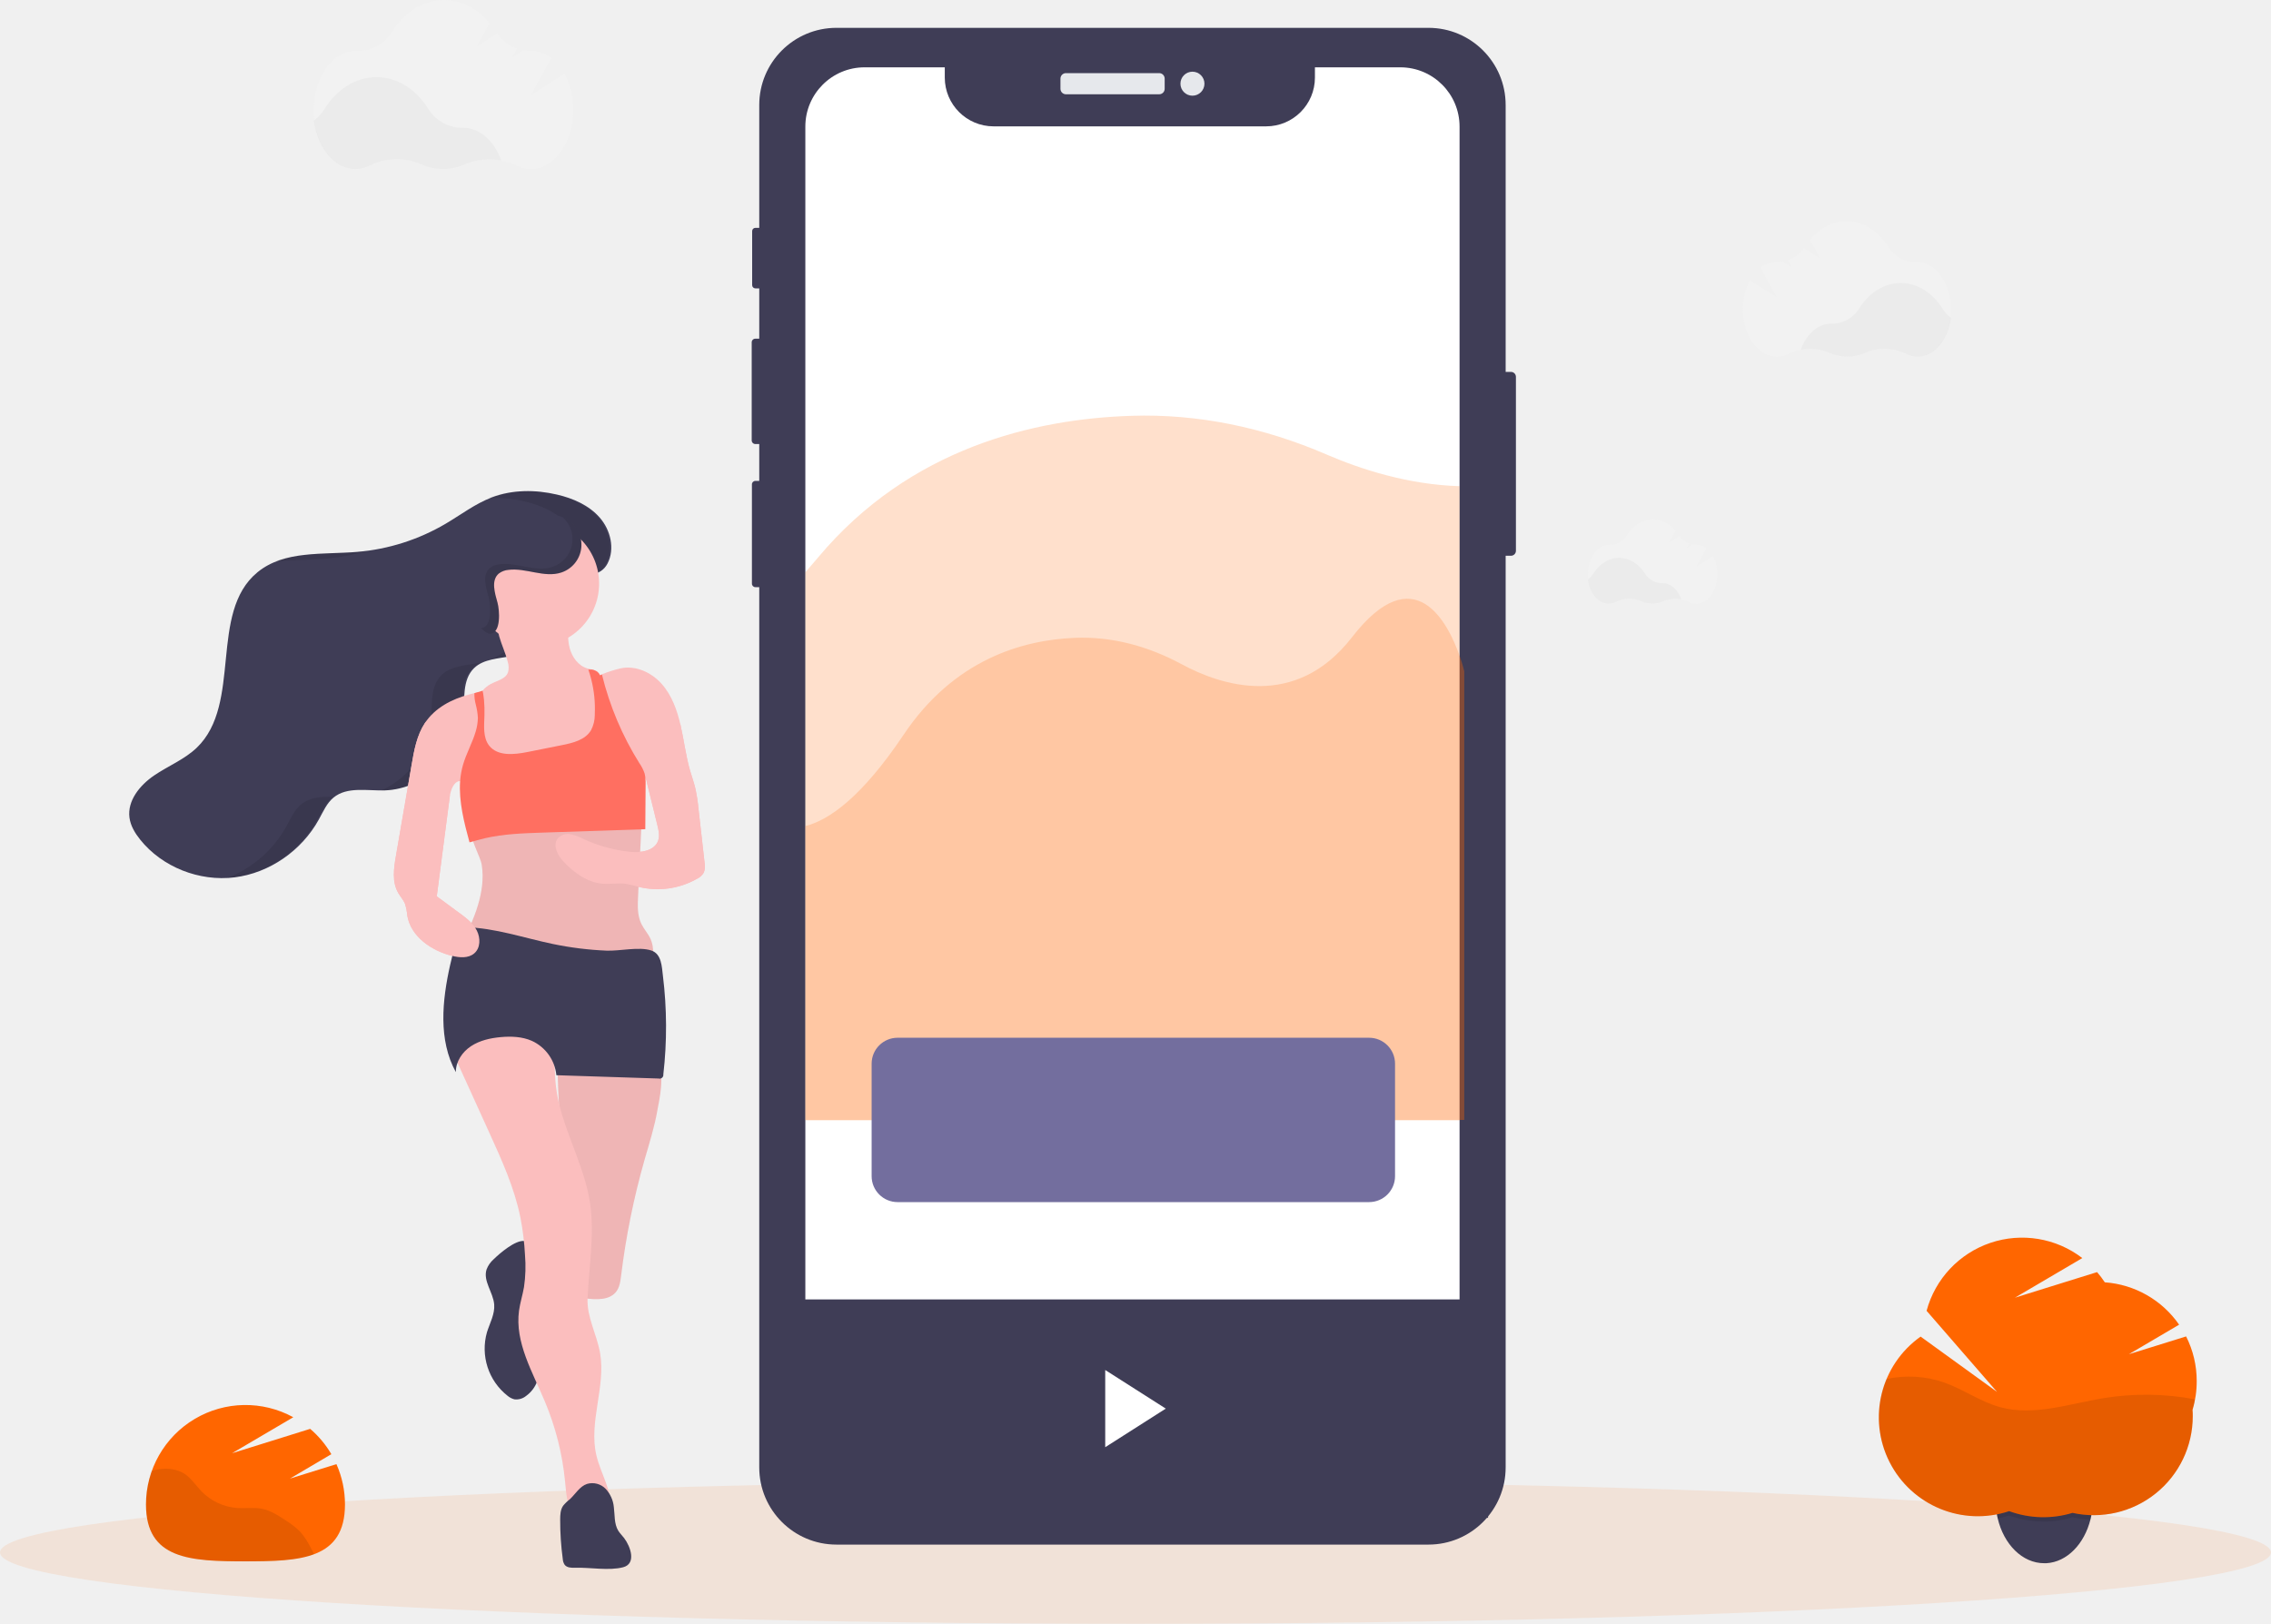
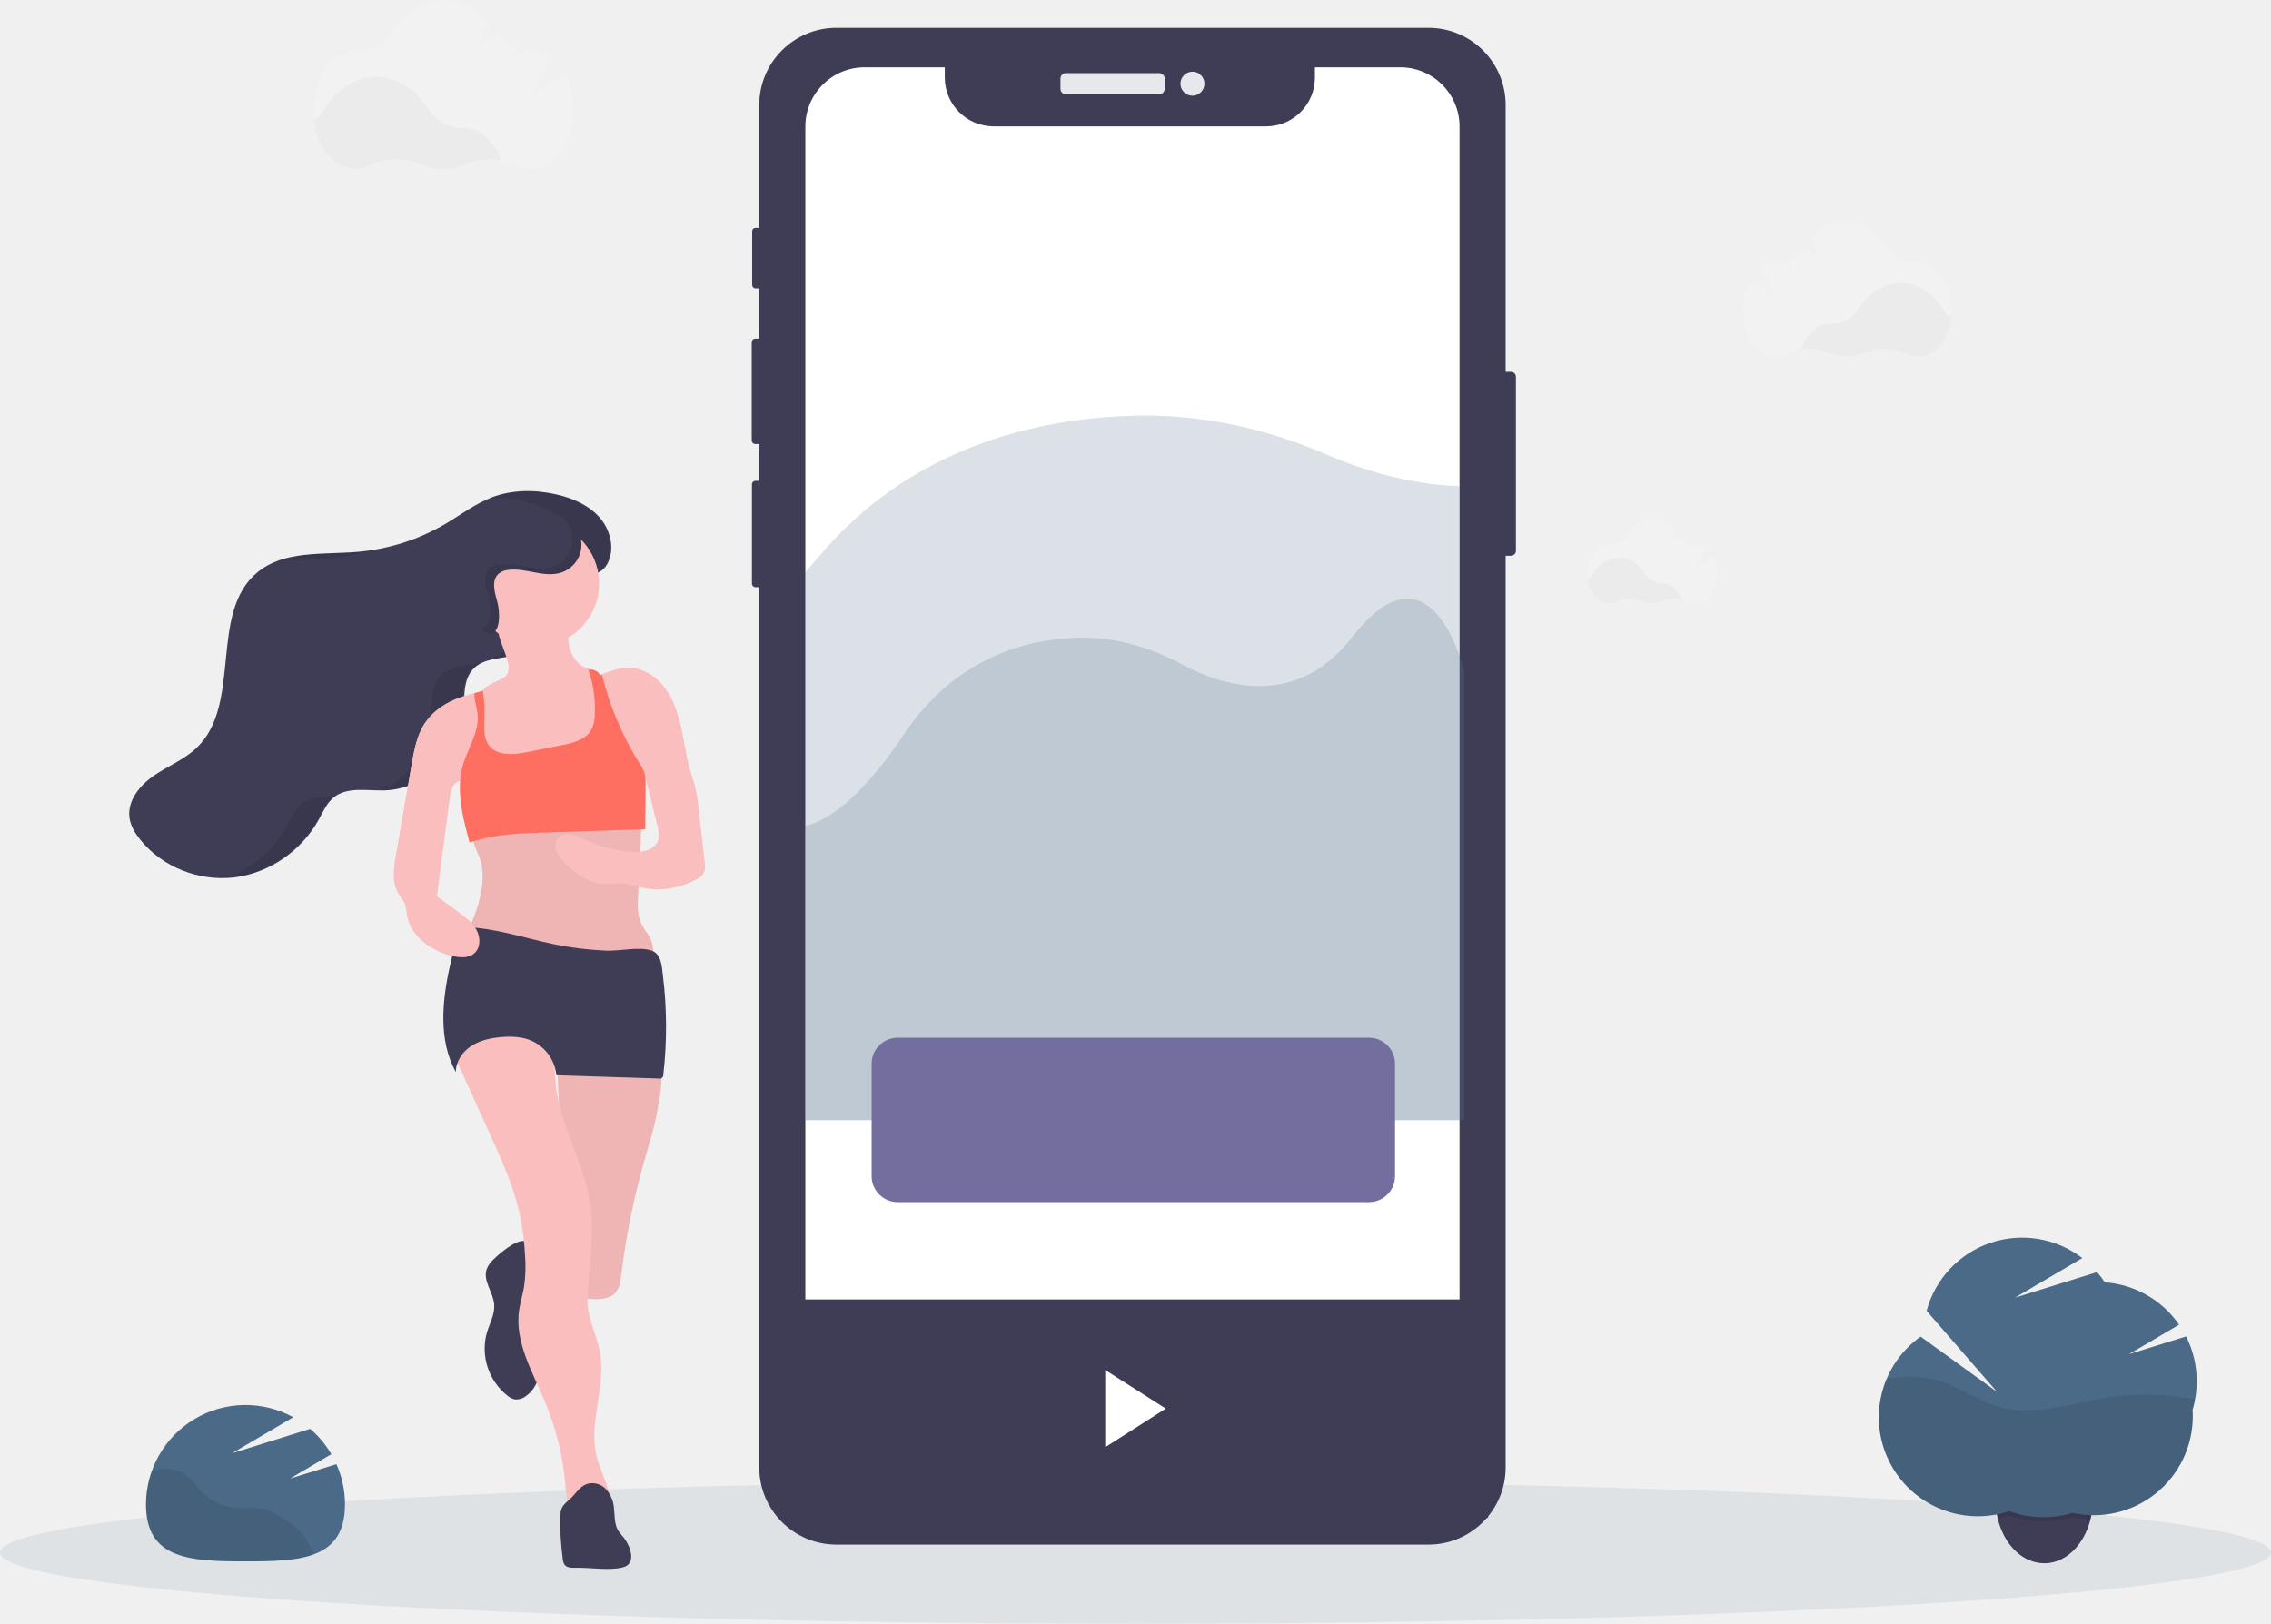
<svg xmlns="http://www.w3.org/2000/svg" id="f283e205-2e6f-4b06-98b6-549633ff931e" data-name="Layer 1" width="1050" height="750.87" viewBox="0 0 1050 750.87">
-   <ellipse cx="525" cy="717.87" rx="525" ry="33" fill="#ff6600" opacity="0.1" />
+   <ellipse cx="525" cy="717.87" rx="525" ry="33" fill="#4B6A88" opacity="0.1" />
  <path d="M1042.65,768a37,37,0,0,1-.8,7.76c-.1.48-.21,1-.32,1.41-2.84,11.39-10.85,19.72-20.41,20.25-.32,0-.64,0-1,0-10.11,0-18.66-8.72-21.48-20.73-.08-.32-.15-.64-.22-1a37,37,0,0,1-.8-7.76c0-16.27,10.07-29.45,22.5-29.45S1042.65,751.75,1042.65,768Z" transform="translate(-75 -74.57)" fill="#3f3d56" />
  <path d="M1042.65,768a37,37,0,0,1-.8,7.76c-.1.48-.21,1-.32,1.41-.34,0-.67,0-1,0a45.76,45.76,0,0,1-7.36-1,44.92,44.92,0,0,1-6.56,1.5,45.87,45.87,0,0,1-5.14.48l-1.74,0a46.41,46.41,0,0,1-6.16-.41,45.17,45.17,0,0,1-9.67-2.4,45.56,45.56,0,0,1-5.22,1.4c-.08-.32-.15-.64-.22-1a37,37,0,0,1-.8-7.76c0-16.27,10.07-29.45,22.5-29.45S1042.65,751.75,1042.65,768Z" transform="translate(-75 -74.57)" opacity="0.1" />
-   <path d="M1090.65,713.15a45.53,45.53,0,0,0-4.9-20.6l-26.46,8.23,23.23-13.66a45.71,45.71,0,0,0-34.36-19.59,46.74,46.74,0,0,0-3.57-4.72l-38,11.83,31.17-18.32a45.74,45.74,0,0,0-72,24.38l32.55,37.48L963,692.63a45.74,45.74,0,0,0,40.93,80.71,46,46,0,0,0,29.28.8,45.74,45.74,0,0,0,55.62-44.65c0-1,0-2-.1-3A45.69,45.69,0,0,0,1090.65,713.15Z" transform="translate(-75 -74.57)" fill="#ff6600" />
+   <path d="M1090.65,713.15a45.53,45.53,0,0,0-4.9-20.6l-26.46,8.23,23.23-13.66a45.71,45.71,0,0,0-34.36-19.59,46.74,46.74,0,0,0-3.57-4.72l-38,11.83,31.17-18.32a45.74,45.74,0,0,0-72,24.38l32.55,37.48L963,692.63a45.74,45.74,0,0,0,40.93,80.71,46,46,0,0,0,29.28.8,45.74,45.74,0,0,0,55.62-44.65c0-1,0-2-.1-3A45.69,45.69,0,0,0,1090.65,713.15Z" transform="translate(-75 -74.57)" fill="#4B6A88" />
  <path d="M1089.86,721.64a121.66,121.66,0,0,0-42.34-.54c-15.89,2.63-32.13,8.41-47.67,4.18-9.12-2.48-17-8.22-25.91-11.4a49.09,49.09,0,0,0-26.75-1.61,45.76,45.76,0,0,0,56.69,61.07,46,46,0,0,0,29.28.8,45.74,45.74,0,0,0,55.62-44.65c0-1,0-2-.1-3A45.19,45.19,0,0,0,1089.86,721.64Z" transform="translate(-75 -74.57)" opacity="0.1" />
  <rect x="690.58" y="171.97" width="10.31" height="85.02" rx="2.29" fill="#3f3d56" />
  <rect x="347.76" y="105.36" width="5.79" height="27.99" rx="1.5" fill="#3f3d56" />
  <rect x="347.55" y="156.61" width="6.52" height="48.72" rx="1.69" fill="#3f3d56" />
  <rect x="347.65" y="222.37" width="6.21" height="49.14" rx="1.61" fill="#3f3d56" />
  <rect x="351.04" y="12.87" width="345.1" height="701.37" rx="35.69" fill="#3f3d56" />
  <rect x="490.3" y="33.81" width="48.19" height="9.79" rx="2.54" fill="#e6e8ec" />
  <circle cx="551.33" cy="38.7" r="5.55" fill="#e6e8ec" />
  <path d="M749.83,133.11v610a27.41,27.41,0,0,1-27.41,27.4H474.76a27.41,27.41,0,0,1-27.41-27.4v-610a27.41,27.41,0,0,1,27.41-27.41h37.06v4.76A22.58,22.58,0,0,0,534.39,133h126a22.57,22.57,0,0,0,22.57-22.57V105.7h39.51A27.41,27.41,0,0,1,749.83,133.11Z" transform="translate(-75 -74.57)" fill="#fff" />
-   <path d="M752,385V592.43h-2.17v.21H447.35V339.22q2.91-3.32,5.9-6.89c42.48-50.73,100.22-64.08,144.91-65.48,30.62-1,61.1,5.33,90.2,17.9,15.37,6.64,37.43,13.92,61.47,14.64v78.42C751.3,382,752,385,752,385Z" transform="translate(-75 -74.57)" fill="#ff6600" opacity="0.2" />
-   <path d="M752,385V592.43H447.35V456.55c10.85-2.73,26-13.23,45.44-42.24,23.25-34.71,54.84-43.84,79.29-44.8,16.75-.66,33.43,3.64,49.35,12.25,17.91,9.67,52.43,21.33,78.66-12.52,29-37.43,44.42-6.56,49.74,8.57C751.3,382,752,385,752,385Z" transform="translate(-75 -74.57)" fill="#ff6600" opacity="0.2" />
+   <path d="M752,385V592.43h-2.17v.21H447.35V339.22q2.91-3.32,5.9-6.89c42.48-50.73,100.22-64.08,144.91-65.48,30.62-1,61.1,5.33,90.2,17.9,15.37,6.64,37.43,13.92,61.47,14.64v78.42C751.3,382,752,385,752,385Z" transform="translate(-75 -74.57)" fill="#4B6A88" opacity="0.2" />
+   <path d="M752,385V592.43H447.35V456.55c10.85-2.73,26-13.23,45.44-42.24,23.25-34.71,54.84-43.84,79.29-44.8,16.75-.66,33.43,3.64,49.35,12.25,17.91,9.67,52.43,21.33,78.66-12.52,29-37.43,44.42-6.56,49.74,8.57C751.3,382,752,385,752,385Z" transform="translate(-75 -74.57)" fill="#4B6A88" opacity="0.2" />
  <rect x="403" y="479.87" width="242" height="76" rx="12" fill="#736e9e" />
-   <path d="M209.06,758.29,228.2,747a46,46,0,0,0-9.79-11.71L182.3,746.56l28.3-16.64a46,46,0,0,0-68.1,40.35c0,25.41,20.59,26.29,46,26.29s46-.88,46-26.29a45.75,45.75,0,0,0-3.95-18.66Z" transform="translate(-75 -74.57)" fill="#ff6600" />
+   <path d="M209.06,758.29,228.2,747a46,46,0,0,0-9.79-11.71L182.3,746.56l28.3-16.64a46,46,0,0,0-68.1,40.35c0,25.41,20.59,26.29,46,26.29s46-.88,46-26.29a45.75,45.75,0,0,0-3.95-18.66Z" transform="translate(-75 -74.57)" fill="#4B6A88" />
  <path d="M213.93,783a35.81,35.81,0,0,0-6.78-5.33c-3.48-2.31-7.07-4.66-11.17-5.45-3.6-.69-7.31-.11-11-.31a25.67,25.67,0,0,1-16.81-7.71c-2.61-2.7-4.67-6-7.81-8.09-3.39-2.22-7.69-2.7-11.71-2.15a33.67,33.67,0,0,0-3.46.71,45.9,45.9,0,0,0-2.72,15.61c0,25.41,20.59,26.29,46,26.29,12.33,0,23.52-.21,31.78-3.33l-1.38-2.58A36.08,36.08,0,0,0,213.93,783Z" transform="translate(-75 -74.57)" opacity="0.1" />
  <path d="M303.24,656.87a11.93,11.93,0,0,0-3.28,4.72c-1.71,5.34,3.07,10.58,3.53,16.17.36,4.44-2,8.58-3.34,12.84A27.71,27.71,0,0,0,309.67,720a7.93,7.93,0,0,0,3.18,1.64,7.16,7.16,0,0,0,5.43-1.6,14.56,14.56,0,0,0,5.09-6.72,29.16,29.16,0,0,0,1.33-8.17l.71-10.7c.74-11.17,1.41-22.69-1.31-33.66-.89-3.6-2.54-11.87-6.7-12.37S306,654.17,303.24,656.87Z" transform="translate(-75 -74.57)" fill="#3f3d56" />
  <path d="M373,610.91a351.14,351.14,0,0,0-10.83,53.55c-.32,2.55-.65,5.23-2.19,7.29-3.07,4.13-9.22,3.87-14.32,3.2a8.08,8.08,0,0,1-3.49-1c-1.92-1.3-2.34-3.9-2.57-6.21q-5.24-51.08-7-102.43c-.05-1.31,42.69-1.43,46.35,2s.82,16.26,0,20.63C377.61,595.72,375.19,603.3,373,610.91Z" transform="translate(-75 -74.57)" fill="#fbbebe" />
  <path d="M373,610.91a351.14,351.14,0,0,0-10.83,53.55c-.32,2.55-.65,5.23-2.19,7.29-3.07,4.13-9.22,3.87-14.32,3.2a8.08,8.08,0,0,1-3.49-1c-1.92-1.3-2.34-3.9-2.57-6.21q-5.24-51.08-7-102.43c-.05-1.31,42.69-1.43,46.35,2s.82,16.26,0,20.63C377.61,595.72,375.19,603.3,373,610.91Z" transform="translate(-75 -74.57)" opacity="0.05" />
  <path d="M284,560.44l17.31,38.07c5.76,12.66,11.56,25.46,14.31,39.09a124.83,124.83,0,0,1,2.11,17.25,65,65,0,0,1-.46,14.89c-.63,3.66-1.79,7.22-2.3,10.9-2,14.67,6.31,28.47,12,42.12a127,127,0,0,1,9.28,36.77c.52,5.39.81,11.11,3.89,15.56,5.63-1.69,11.13-3.15,17-2.49,1.05-8.61-4.39-16.54-6.39-25-3.67-15.5,4.44-31.79,1.68-47.48-1.5-8.5-6.15-16.5-5.77-25.12.71-15.72,3.66-31.6.66-47-3.38-17.41-13.1-33.24-15.25-50.84-1.65-13.52,1-28.47-6.53-39.83C309.09,536.36,292.08,546.07,284,560.44Z" transform="translate(-75 -74.57)" fill="#fbbebe" />
  <path d="M340.89,799.52c-1.73.06-3.75,0-4.82-1.37a5.36,5.36,0,0,1-.87-2.67A131.83,131.83,0,0,1,334,777.29c0-2.22.1-4.58,1.34-6.41a18.52,18.52,0,0,1,3.09-3c2.65-2.45,4.58-6,8-7.13A8.62,8.62,0,0,1,355,763a14.29,14.29,0,0,1,3.8,8.39c.5,3.72.08,7.77,2.05,11,.78,1.25,1.87,2.27,2.75,3.45,3,4,5.69,11.83-.5,13.45C356.54,801,347.7,799.3,340.89,799.52Z" transform="translate(-75 -74.57)" fill="#3f3d56" />
  <path d="M355.9,335.14c3.5-6.76,1.41-15.46-3.59-21.2S340,305,332.54,303.27c-10-2.34-20.72-2.32-30.29,1.36-7.63,2.93-14.2,8-21.24,12.14a96.6,96.6,0,0,1-40.75,13c-16,1.35-33.87-.75-46.24,9.44-22.66,18.66-6.88,60.71-28,81.07-5.7,5.49-13.31,8.46-19.84,12.93s-12.37,11.62-11.32,19.46c.5,3.77,2.56,7.17,4.94,10.14,10.22,12.77,27.38,19.46,43.61,17.47s31.09-12.41,39-26.75c2-3.59,3.62-7.52,6.77-10.13,6.31-5.21,15.57-3.1,23.75-3.35,18.19-.56,34.71-16.15,36.3-34.29.68-7.75-.64-16.77,4.93-22.21,4.49-4.4,11.51-4.36,17.65-5.71,11.28-2.47,19.49-10.63,24.64-20.59,2.36-4.58,2.12-9.7,5.62-13.5C345.8,339.57,352.57,341.56,355.9,335.14Z" transform="translate(-75 -74.57)" fill="#3f3d56" />
  <g opacity="0.1">
    <path d="M225.35,332.94a96.62,96.62,0,0,0,19.57-3.73c-1.8.25-3.6.46-5.41.61-12.54,1.05-26.26,0-37.56,4.41C209.65,333.44,217.72,333.58,225.35,332.94Z" transform="translate(-75 -74.57)" />
    <path d="M214.19,446.57c-3.15,2.6-4.81,6.54-6.77,10.13A53.3,53.3,0,0,1,180,480.57c.89-.06,1.78-.14,2.67-.25,16.23-2,31.09-12.4,39-26.74,2-3.59,3.61-7.53,6.77-10.13l.54-.42C223.49,442.9,218.23,443.23,214.19,446.57Z" transform="translate(-75 -74.57)" />
    <path d="M351.56,314c-5-5.74-12.36-8.93-19.77-10.67-10-2.34-20.72-2.31-30.3,1.37l-.64.26a58.13,58.13,0,0,1,16.78,1.49c7.41,1.74,14.78,4.93,19.77,10.68s7.09,14.44,3.59,21.2c-3.33,6.42-10.1,4.42-13.91,8.57-3.5,3.79-3.26,8.92-5.62,13.5-4.43,8.57-11.14,15.79-20.1,19.22,3.13-.74,6.49-1.07,9.61-1.75,11.28-2.48,19.49-10.63,24.64-20.59,2.37-4.58,2.13-9.71,5.62-13.5,3.82-4.15,10.59-2.16,13.91-8.57C358.64,328.47,356.55,319.77,351.56,314Z" transform="translate(-75 -74.57)" />
    <path d="M296.82,381c-6.14,1.34-13.16,1.31-17.65,5.7-5.57,5.45-4.25,14.47-4.93,22.22-1.19,13.55-10.72,25.68-23.05,31.19l.91,0c18.19-.56,34.7-16.16,36.29-34.29.69-7.76-.63-16.78,4.94-22.22a13.6,13.6,0,0,1,4.42-2.82Z" transform="translate(-75 -74.57)" />
  </g>
  <path d="M356.2,426.15c-.83,1.47-2.54,2.15-4.13,2.74-16.46,6.06-33.78,12.23-51.14,9.68-.65-2.73-1.29-5.47-1.93-8.2q-1.39-5.94-2.8-11.88c-.44-1.89-.89-3.8-1.25-5.72h0a33.6,33.6,0,0,1-.59-9.22,19.83,19.83,0,0,1,.6-3.31,17.21,17.21,0,0,1,2.54-5.51c.2-.27.41-.54.63-.8h0a12.61,12.61,0,0,1,3.54-2.95c2.95-1.62,7-2.31,8.19-5.45a8.48,8.48,0,0,0-.13-5c-1-4-2.81-7.76-3.93-11.72-1.42-5,.72-4.69,5.55-5.9,8.7-2.19,17.8-3.76,26.73-2-.42,4.41-.83,8.93.28,13.23s4.08,8.38,8.35,9.57c.63.18,1.3.29,2,.44h0a6.05,6.05,0,0,1,2.57,1.06,4.39,4.39,0,0,1,1.22,1.61,12.33,12.33,0,0,1,.85,3.3q2.35,15.74,3.39,31.63l0,.4A7.19,7.19,0,0,1,356.2,426.15Z" transform="translate(-75 -74.57)" fill="#fbbebe" />
  <path d="M271.46,408.92c-3.74,5.69-5,12.61-6.14,19.33l-7.26,42.1c-1,5.76-1.89,12.09,1.06,17.14,1,1.71,2.4,3.19,3.13,5a27.63,27.63,0,0,1,1.08,5.59c1.7,9.65,11.19,16.16,20.71,18.5,3.44.85,7.46,1.18,10.17-1.11,3-2.49,3-7.23,1.23-10.65s-5-5.84-8.13-8.13l-10.37-7.64,6-46c.44-3.34,2-7.67,5.38-7.3,3.08.33,5.45,4.82,8.19,3.37a4.07,4.07,0,0,0,1.69-2.48c1.2-3.77.87-7.83.53-11.78l-1.24-14.26c-.41-4.63.78-8.1,1.34-12.45.65-5.07-2.73-3.53-6.9-2.44C283.92,397.83,276.09,401.86,271.46,408.92Z" transform="translate(-75 -74.57)" fill="#fbbebe" />
  <path d="M400.41,478.06a7.46,7.46,0,0,1-3.24,2.94,36.88,36.88,0,0,1-26.66,3.75,57.69,57.69,0,0,0-6.34-1.48c-3.42-.42-6.9.26-10.35,0-7-.53-13.15-4.9-18-10-2.92-3-5.57-7.91-2.85-11.13a6.45,6.45,0,0,1,5.95-1.8,23.67,23.67,0,0,1,6.07,2.26,66.84,66.84,0,0,0,21.19,5.84c5,.52,11.36-.33,13.09-5.08.84-2.31.25-4.87-.34-7.26q-2.42-9.82-4.84-19.65a5.41,5.41,0,0,0-.6-1.63,2.12,2.12,0,0,0-.29-.38,4.53,4.53,0,0,0-2.23-1c-3.73-.92-7.46-2.41-10.13-5.16a22.45,22.45,0,0,1-4.12-6.63c-.28-.61-.54-1.23-.81-1.85-2.05-4.78-4.21-9.68-5.88-14.7a60.18,60.18,0,0,1-2.57-10.43c-.44-3.07-.68-4.48,1-5.84a10,10,0,0,1,1.43-.9c.77-.41,1.64-.82,2.56-1.21l.89-.37a61.4,61.4,0,0,1,8.41-2.68c6.94-1.61,14.35,1.75,19.11,7.06s7.23,12.26,8.81,19.21,2.39,14.07,4.37,20.91c.77,2.68,1.73,5.32,2.39,8a76.85,76.85,0,0,1,1.51,9.67q1.41,12.43,2.81,24.86A8.2,8.2,0,0,1,400.41,478.06Z" transform="translate(-75 -74.57)" fill="#fbbebe" />
  <path d="M297.73,474.46c2,12.76-3.75,25.31-9.31,37,3.15,2.3,7,3.44,10.76,4.43a213.93,213.93,0,0,0,77.2,5.81c.62-4.32,1.2-8.9-.57-12.88-1.1-2.47-3-4.48-4.21-6.9-2-4-1.8-8.65-1.58-13.09L371.81,451c-12.41-5.72-26.8-.36-40.45.41-7.07.4-14.23-.46-21.2.79-3.62.65-15,2.44-16.71,6.17S297.12,470.4,297.73,474.46Z" transform="translate(-75 -74.57)" fill="#fbbebe" />
  <path d="M297.73,474.46c2,12.76-3.75,25.31-9.31,37,3.15,2.3,7,3.44,10.76,4.43a213.93,213.93,0,0,0,77.2,5.81c.62-4.32,1.2-8.9-.57-12.88-1.1-2.47-3-4.48-4.21-6.9-2-4-1.8-8.65-1.58-13.09L371.81,451c-12.41-5.72-26.8-.36-40.45.41-7.07.4-14.23-.46-21.2.79-3.62.65-15,2.44-16.71,6.17S297.12,470.4,297.73,474.46Z" transform="translate(-75 -74.57)" opacity="0.05" />
  <path d="M330.61,511.08c-13.45-2.8-26.67-7.43-40.4-7.75a3.57,3.57,0,0,0-2,.38,3.61,3.61,0,0,0-1.26,2.19q-2.13,7.35-3.81,14.81c-3.72,16.53-5.55,34.79,2.63,49.63-.08-4.82,2.95-9.33,7-12s8.9-3.75,13.7-4.19,9.93-.26,14.4,1.71a19.55,19.55,0,0,1,11.37,15.9l47.25,1.53a1.73,1.73,0,0,0,2.2-1.89,192.76,192.76,0,0,0-.19-45.61c-.52-4.23-.59-10.1-5.35-11.69-5.68-1.9-14.66.32-20.73.06A153.52,153.52,0,0,1,330.61,511.08Z" transform="translate(-75 -74.57)" fill="#3f3d56" />
  <path d="M373.5,437l-.15,21-47.8,1.59c-8.77.3-17.61.6-26.16,2.55-2.46.56-4.89,1.26-7.31,1.95-2.52-9.23-5-18.9-4.34-28.31h0a37.21,37.21,0,0,1,1.32-7.5c1.52-5.28,4.37-10.26,5.89-15.48h0a23.67,23.67,0,0,0,1-6.26,30.39,30.39,0,0,0-1-6.27,19.21,19.21,0,0,1-.62-5.15l3.79-1.17h0c.11.45.2.89.28,1.35.16.95.29,1.92.38,2.89v0a59.16,59.16,0,0,1,.2,7.23c-.13,4.82-.78,10.19,2.23,14,3.91,4.89,11.43,4.13,17.57,2.91l16.08-3.21c5.08-1,10.75-2.42,13.4-6.87a15.27,15.27,0,0,0,1.74-7l0-.48a55.24,55.24,0,0,0-1.57-15.79c-.39-1.62-.87-3.22-1.41-4.79h1.61a6.05,6.05,0,0,1,2.57,1.06,4.39,4.39,0,0,1,1.22,1.61l.89-.37a139.87,139.87,0,0,0,17.32,41,18.7,18.7,0,0,1,2.4,4.71,12.44,12.44,0,0,1,.4,2.78C373.51,435.57,373.5,436.28,373.5,437Z" transform="translate(-75 -74.57)" fill="#ff6f61" />
  <circle cx="248" cy="269.87" r="29" fill="#fbbebe" />
  <path d="M271.46,408.92c-3.74,5.69-5,12.61-6.14,19.33l-7.26,42.1c-1,5.76-1.89,12.09,1.06,17.14,1,1.71,2.4,3.19,3.13,5a27.63,27.63,0,0,1,1.08,5.59c1.7,9.65,11.19,16.16,20.71,18.5,3.44.85,7.46,1.18,10.17-1.11,3-2.49,3-7.23,1.23-10.65s-5-5.84-8.13-8.13l-10.37-7.64,6-46C283.34,439.74,276.09,401.86,271.46,408.92Z" transform="translate(-75 -74.57)" fill="#fbbebe" />
  <path d="M389.68,410c1.58,6.95,2.39,14.07,4.37,20.91.77,2.69,1.73,5.32,2.39,8a76.7,76.7,0,0,1,1.51,9.66l2.81,24.86a8.24,8.24,0,0,1-.35,4.6,7.52,7.52,0,0,1-3.24,2.94,37,37,0,0,1-26.66,3.75,53.45,53.45,0,0,0-6.34-1.48c-3.42-.43-6.9.26-10.35,0-7-.53-13.15-4.89-18-9.95-2.92-3-5.57-7.92-2.85-11.14a6.45,6.45,0,0,1,5.95-1.8,23.7,23.7,0,0,1,6.07,2.27,67.08,67.08,0,0,0,21.19,5.83c5,.53,11.36-.32,13.09-5.08.84-2.31.25-4.87-.34-7.26l-4.84-19.65C373.89,435.78,388.1,403.06,389.68,410Z" transform="translate(-75 -74.57)" fill="#fbbebe" />
  <path d="M305.05,353.37c-1.29-4.63-3.1-10.42.53-13.56a8.41,8.41,0,0,1,4.52-1.73c8.15-1,16.58,3.8,24.38,1.24a13.56,13.56,0,0,0,2.59-24.62c-3.41-2-7.48-2.39-11.41-2.74-10.35-.95-21.14-1.83-30.82,2S277,327.65,279,337.86c.93,4.87,3.94,9.06,7,12.94,2.35,2.95,11.78,17,15.57,16.8C306.91,367.3,305.89,356.38,305.05,353.37Z" transform="translate(-75 -74.57)" fill="#3f3d56" />
  <path d="M337.07,314.7a13.55,13.55,0,0,0-1.8-.87,13.54,13.54,0,0,1-4.9,22.9c-7.8,2.56-16.23-2.24-24.38-1.24a8.41,8.41,0,0,0-4.52,1.73c-3.63,3.14-1.82,8.93-.53,13.56.84,3,1.86,13.93-3.46,14.23h-.09c1.65,1.61,3.14,2.66,4.2,2.6,5.32-.3,4.3-11.22,3.46-14.23-1.29-4.63-3.1-10.42.53-13.56a8.41,8.41,0,0,1,4.52-1.73c8.15-1,16.58,3.8,24.38,1.24a13.56,13.56,0,0,0,2.59-24.62Z" transform="translate(-75 -74.57)" opacity="0.1" />
  <rect x="362" y="600.87" width="326" height="101" fill="#3f3d56" />
  <path d="M586,708.08v35.7l28-17.85Z" transform="translate(-75 -74.57)" fill="#fff" />
  <path d="M336,108.7l-15.52,9.84,9.42-17.13a15.34,15.34,0,0,0-9.39-3.35h-.25a18.16,18.16,0,0,1-3.22-.24l-5.26,3.33,2.26-4.1a18.62,18.62,0,0,1-9.2-7l-9.42,6,5.95-10.81c-5.51-6.61-12.93-10.66-21.09-10.66-9.79,0-18.51,5.82-24.14,14.89a18,18,0,0,1-16,8.6h-.53c-10.81,0-19.57,12.25-19.57,27.37s8.76,27.37,19.57,27.37a14.73,14.73,0,0,0,6.82-1.71,28.19,28.19,0,0,1,23.68-.46,24.66,24.66,0,0,0,20.14,0,28.25,28.25,0,0,1,23.48.46,14.65,14.65,0,0,0,6.74,1.67c10.81,0,19.57-12.26,19.57-27.37A34.71,34.71,0,0,0,336,108.7Z" transform="translate(-75 -74.57)" fill="#f2f2f2" />
  <path d="M306.74,148.75A28.89,28.89,0,0,0,290,150.57a24.71,24.71,0,0,1-20.14,0,28.22,28.22,0,0,0-23.68.47,14.75,14.75,0,0,1-6.82,1.7c-9.6,0-17.59-9.67-19.25-22.43a18.68,18.68,0,0,0,4.8-5.17c5.63-9.08,14.35-14.9,24.14-14.9s18.4,5.75,24,14.73A18.51,18.51,0,0,0,289,133.68h.25C296.9,133.68,303.52,139.81,306.74,148.75Z" transform="translate(-75 -74.57)" opacity="0.03" />
  <path d="M867,331.74l-7.74,4.91,4.7-8.55a7.67,7.67,0,0,0-4.68-1.67h-.13a9.42,9.42,0,0,1-1.6-.11L854.88,328l1.13-2.05a9.3,9.3,0,0,1-4.59-3.48l-4.7,3,3-5.39a13.74,13.74,0,0,0-10.52-5.32c-4.88,0-9.23,2.9-12,7.43a9,9,0,0,1-8,4.29h-.26c-5.39,0-9.76,6.12-9.76,13.65s4.37,13.66,9.76,13.66a7.35,7.35,0,0,0,3.4-.85,14.08,14.08,0,0,1,11.81-.24,12.26,12.26,0,0,0,5,1.09,12.53,12.53,0,0,0,5-1.06,14.11,14.11,0,0,1,11.71.22,7.27,7.27,0,0,0,3.36.84c5.39,0,9.76-6.12,9.76-13.66A17.3,17.3,0,0,0,867,331.74Z" transform="translate(-75 -74.57)" fill="#f2f2f2" />
  <path d="M852.37,351.72a14.32,14.32,0,0,0-8.36.91,12.28,12.28,0,0,1-10,0,14.12,14.12,0,0,0-11.81.23,7.33,7.33,0,0,1-3.4.86c-4.79,0-8.77-4.83-9.6-11.19a9.21,9.21,0,0,0,2.39-2.58c2.81-4.53,7.16-7.43,12-7.43s9.18,2.87,12,7.34a9.22,9.22,0,0,0,8,4.37h.12C847.46,344.2,850.77,347.26,852.37,351.72Z" transform="translate(-75 -74.57)" opacity="0.03" />
  <path d="M884.13,204.23l12.43,7.89L889,198.39a12.32,12.32,0,0,1,7.52-2.68h.2a14.65,14.65,0,0,0,2.58-.19l4.22,2.67-1.81-3.28a15.06,15.06,0,0,0,7.37-5.6l7.55,4.78-4.77-8.66c4.41-5.3,10.36-8.54,16.9-8.54,7.85,0,14.83,4.66,19.34,11.93a14.45,14.45,0,0,0,12.79,6.89h.42c8.66,0,15.68,9.82,15.68,21.93s-7,21.93-15.68,21.93a11.81,11.81,0,0,1-5.46-1.37,22.59,22.59,0,0,0-19-.37,19.77,19.77,0,0,1-16.13,0,22.62,22.62,0,0,0-18.81.36,11.86,11.86,0,0,1-5.41,1.34c-8.66,0-15.68-9.82-15.68-21.93A27.89,27.89,0,0,1,884.13,204.23Z" transform="translate(-75 -74.57)" fill="#f2f2f2" />
  <path d="M907.56,236.32A23.14,23.14,0,0,1,921,237.78a19.77,19.77,0,0,0,16.13,0,22.63,22.63,0,0,1,19,.38,11.8,11.8,0,0,0,5.46,1.36c7.69,0,14.09-7.75,15.43-18a14.56,14.56,0,0,1-3.85-4.15c-4.51-7.26-11.5-11.93-19.34-11.93s-14.75,4.61-19.26,11.8a14.83,14.83,0,0,1-12.78,7h-.2C915.45,224.25,910.14,229.16,907.56,236.32Z" transform="translate(-75 -74.57)" opacity="0.03" />
</svg>
